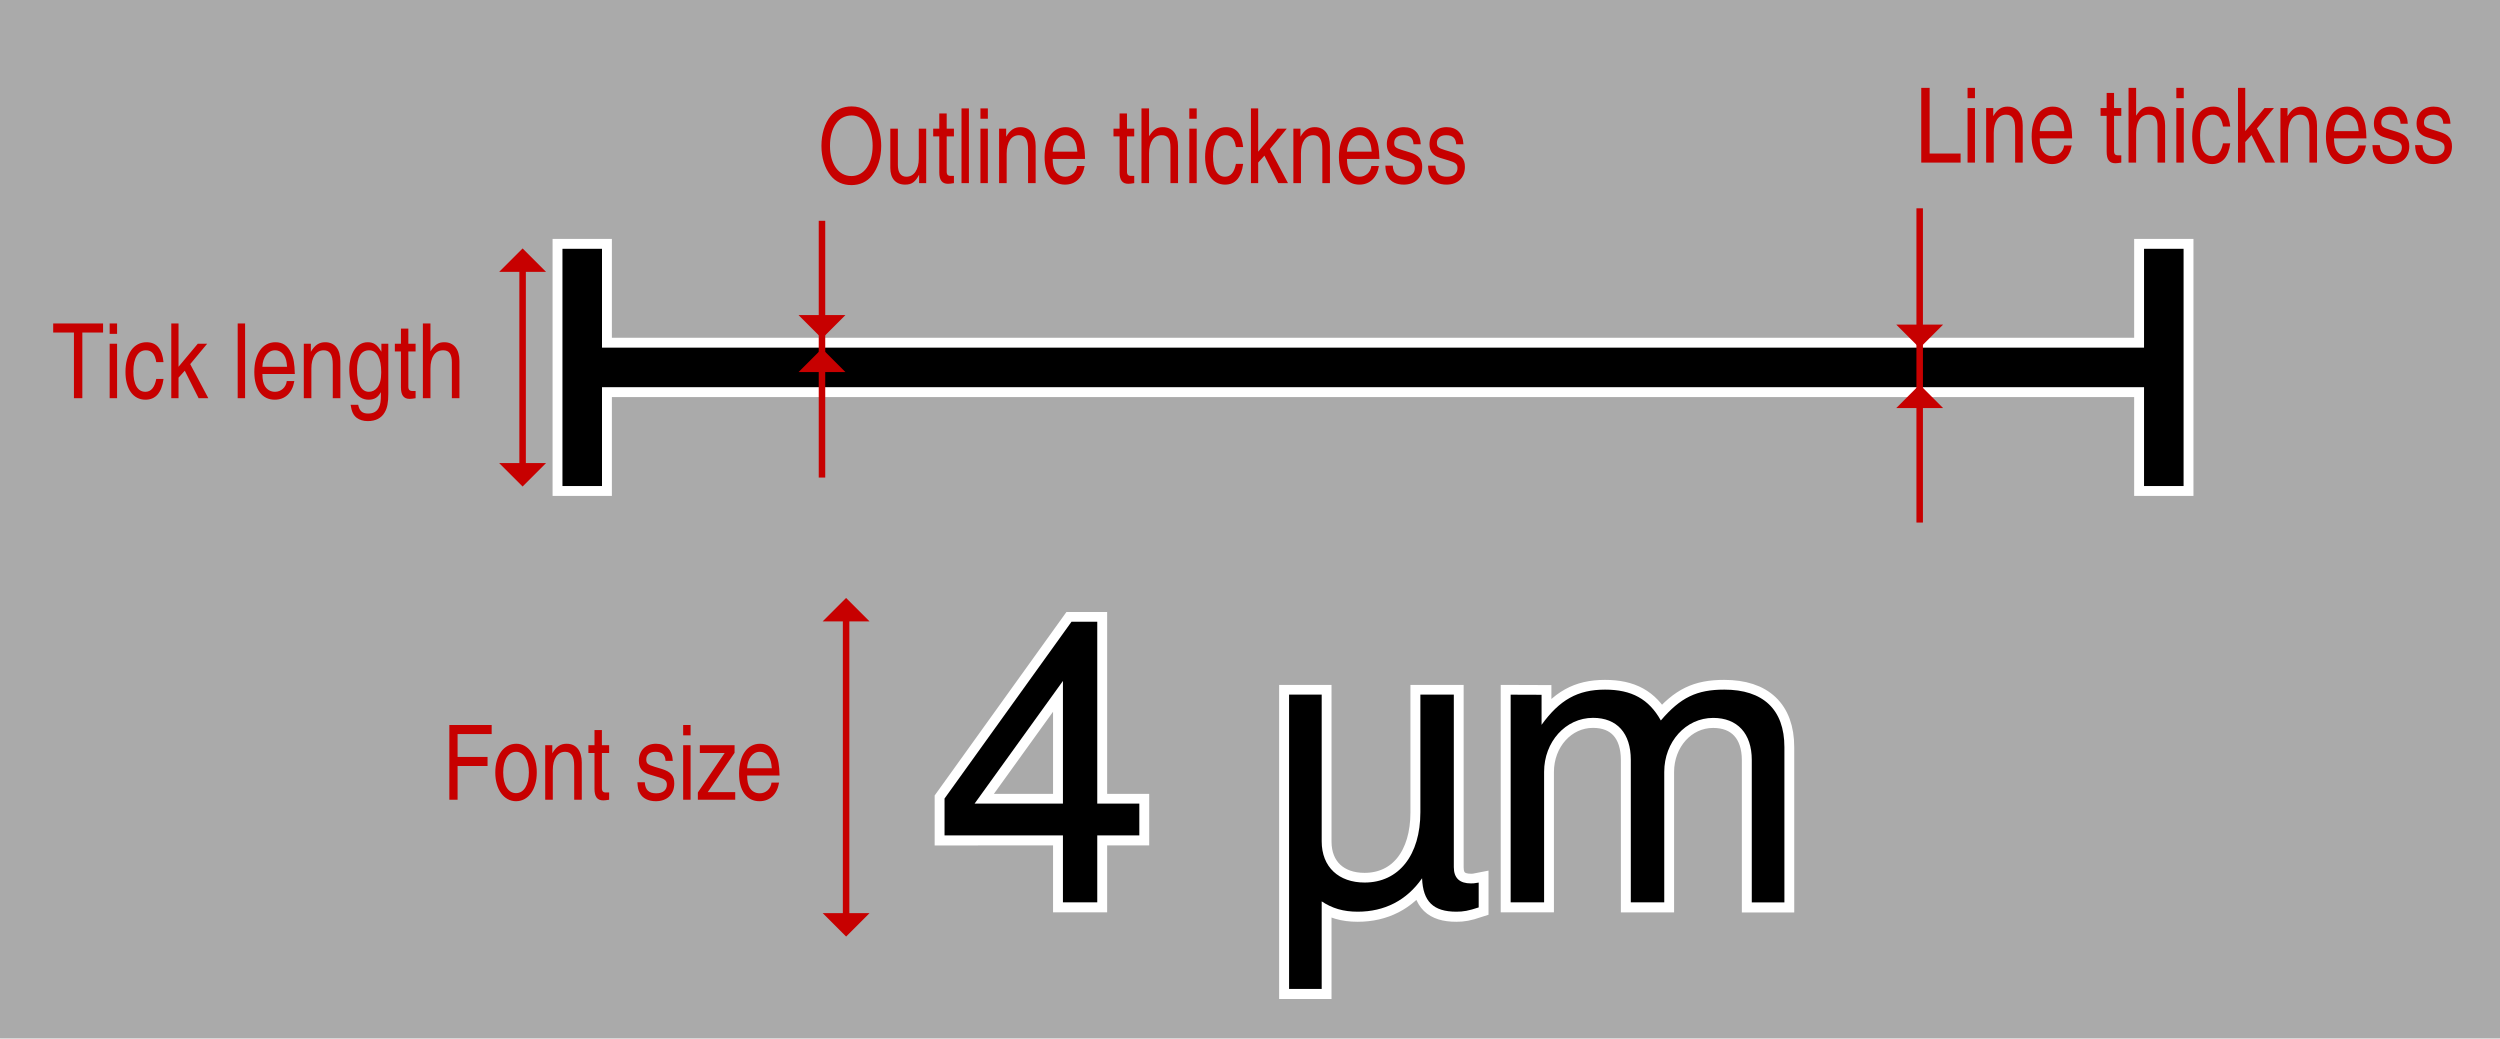
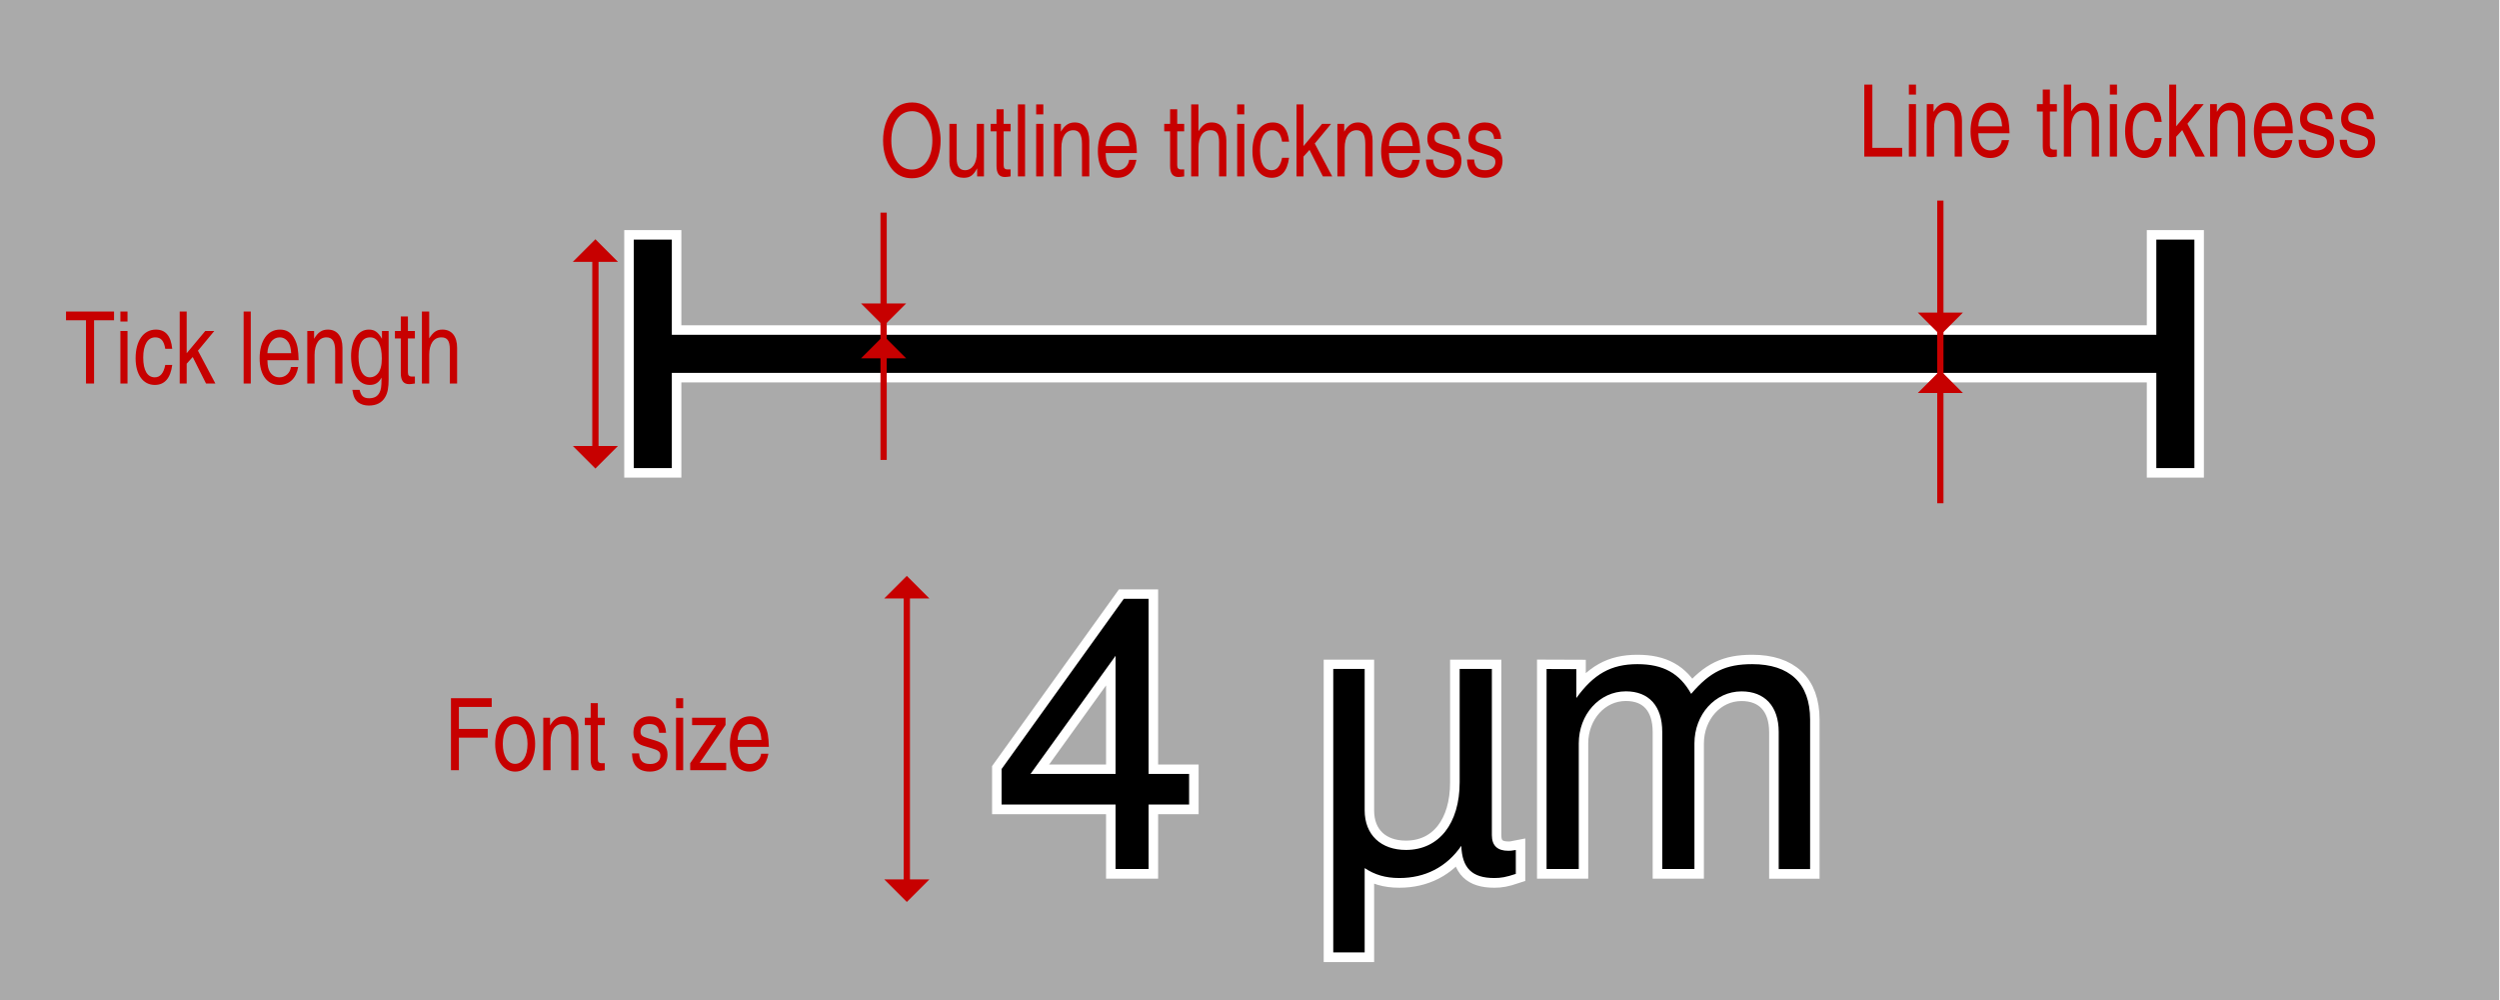
- <svg xmlns="http://www.w3.org/2000/svg" xmlns:xlink="http://www.w3.org/1999/xlink" width="296.546" height="123.167" viewBox="0 0 237.237 98.534" version="1.1" id="svg2">
+ <svg xmlns="http://www.w3.org/2000/svg" xmlns:xlink="http://www.w3.org/1999/xlink" width="307.919" height="123.167" viewBox="0 0 246.336 98.534" version="1.1" id="svg2">
  <defs id="defs4">
    <g id="g6">
      <symbol overflow="visible" id="glyph0-0" style="overflow:visible">
        <path style="stroke:none" d="" id="path9" />
      </symbol>
      <symbol overflow="visible" id="glyph0-1" style="overflow:visible">
        <path style="stroke:none" d="m 2.359,-1.219 0,1.219 0.625,0 0,-1.219 0.766,0 0,-0.578 -0.766,0 0,-3.312 -0.469,0 -2.312,3.219 0,0.672 z m 0,-0.578 -1.609,0 1.609,-2.234 z" id="path12" />
      </symbol>
      <symbol overflow="visible" id="glyph0-2" style="overflow:visible">
        <path style="stroke:none" d="" id="path15" />
      </symbol>
      <symbol overflow="visible" id="glyph0-3" style="overflow:visible">
        <path style="stroke:none" d="M 3.922,-0.359 C 3.844,-0.344 3.812,-0.344 3.781,-0.344 c -0.203,0 -0.312,-0.094 -0.312,-0.297 l 0,-3.141 -0.609,0 0,2.141 c 0,0.781 -0.391,1.281 -1.016,1.281 -0.469,0 -0.781,-0.281 -0.781,-0.75 l 0,-2.672 -0.594,0 0,5.359 0.594,0 0,-1.594 c 0.188,0.125 0.391,0.188 0.656,0.188 0.484,0 0.891,-0.203 1.172,-0.609 0.016,0.422 0.203,0.609 0.625,0.609 0.125,0 0.219,-0.016 0.406,-0.078 z" id="path18" />
      </symbol>
      <symbol overflow="visible" id="glyph0-4" style="overflow:visible">
        <path style="stroke:none" d="M 0.5,-3.781 0.5,0 l 0.609,0 0,-2.375 C 1.109,-2.922 1.5,-3.359 2,-3.359 c 0.438,0 0.688,0.281 0.688,0.766 l 0,2.594 0.609,0 0,-2.375 c 0,-0.547 0.391,-0.984 0.891,-0.984 0.438,0 0.703,0.281 0.703,0.766 l 0,2.594 0.594,0 0,-2.828 c 0,-0.688 -0.391,-1.047 -1.094,-1.047 -0.5,0 -0.797,0.141 -1.156,0.562 -0.219,-0.391 -0.531,-0.562 -1.016,-0.562 -0.5,0 -0.828,0.188 -1.156,0.641 l 0,-0.547 z" id="path21" />
      </symbol>
      <symbol overflow="visible" id="glyph0-5" style="overflow:visible">
        <path style="stroke:none" d="M 1.859,-3.641 1.859,0 2.5,0 l 0,-5.109 -0.422,0 c -0.219,0.781 -0.359,0.891 -1.344,1.016 l 0,0.453 z" id="path24" />
      </symbol>
      <symbol overflow="visible" id="glyph0-6" style="overflow:visible">
        <path style="stroke:none" d="m 1.594,-2.344 0.344,0 c 0.703,0 1.062,0.312 1.062,0.922 0,0.641 -0.406,1.031 -1.062,1.031 -0.688,0 -1.031,-0.344 -1.078,-1.094 l -0.625,0 c 0.031,0.406 0.094,0.672 0.219,0.906 0.266,0.484 0.766,0.75 1.469,0.75 1.047,0 1.719,-0.641 1.719,-1.594 0,-0.656 -0.25,-1.016 -0.859,-1.219 C 3.25,-2.828 3.5,-3.188 3.5,-3.703 c 0,-0.875 -0.594,-1.406 -1.562,-1.406 -1.031,0 -1.578,0.562 -1.594,1.656 l 0.625,0 c 0.016,-0.312 0.047,-0.484 0.125,-0.641 0.141,-0.281 0.453,-0.453 0.844,-0.453 0.562,0 0.906,0.328 0.906,0.859 0,0.359 -0.125,0.578 -0.406,0.703 -0.172,0.062 -0.406,0.094 -0.844,0.109 z" id="path27" />
      </symbol>
      <symbol overflow="visible" id="glyph0-7" style="overflow:visible">
        <path style="stroke:none" d="m 1.375,-0.75 -0.75,0 0,0.75 0.75,0 z" id="path30" />
      </symbol>
      <symbol overflow="visible" id="glyph0-8" style="overflow:visible">
        <path style="stroke:none" d="m 3.75,-5.109 -3.422,0 0,0.625 2.766,0 C 1.875,-2.75 1.375,-1.672 1,0 L 1.672,0 C 1.953,-1.641 2.594,-3.047 3.75,-4.578 z" id="path33" />
      </symbol>
      <symbol overflow="visible" id="glyph0-9" style="overflow:visible">
        <path style="stroke:none" d="M 0.5,-3.781 0.5,0 l 0.609,0 0,-2.078 c 0,-0.781 0.406,-1.281 1.016,-1.281 0.484,0 0.781,0.297 0.781,0.75 l 0,2.609 0.609,0 0,-2.859 c 0,-0.625 -0.469,-1.016 -1.203,-1.016 -0.562,0 -0.922,0.203 -1.25,0.734 l 0,-0.641 z" id="path36" />
      </symbol>
      <symbol overflow="visible" id="glyph0-10" style="overflow:visible">
        <path style="stroke:none" d="m 1.984,-5.109 c -0.484,0 -0.906,0.219 -1.172,0.562 -0.344,0.453 -0.5,1.125 -0.5,2.078 0,1.719 0.578,2.641 1.672,2.641 1.078,0 1.672,-0.922 1.672,-2.594 0,-1 -0.156,-1.656 -0.5,-2.125 -0.266,-0.359 -0.688,-0.562 -1.172,-0.562 z m 0,0.562 c 0.688,0 1.016,0.688 1.016,2.062 0,1.453 -0.328,2.125 -1.031,2.125 -0.672,0 -1.016,-0.703 -1.016,-2.109 0,-1.391 0.344,-2.078 1.031,-2.078 z" id="path39" />
      </symbol>
      <symbol overflow="visible" id="glyph0-11" style="overflow:visible">
        <path style="stroke:none" d="m 3.594,-3.781 c -0.125,-0.828 -0.672,-1.328 -1.453,-1.328 -0.562,0 -1.062,0.281 -1.375,0.734 -0.312,0.5 -0.453,1.125 -0.453,2.047 0,0.859 0.125,1.406 0.422,1.859 0.281,0.406 0.734,0.641 1.297,0.641 0.969,0 1.656,-0.719 1.656,-1.734 0,-0.938 -0.641,-1.609 -1.562,-1.609 -0.5,0 -0.891,0.188 -1.172,0.562 0.016,-1.25 0.422,-1.938 1.141,-1.938 0.453,0 0.766,0.281 0.859,0.766 z m -1.547,1.172 c 0.625,0 1,0.422 1,1.109 0,0.641 -0.438,1.109 -1.016,1.109 -0.594,0 -1.031,-0.5 -1.031,-1.156 0,-0.625 0.422,-1.062 1.047,-1.062 z" id="path42" />
      </symbol>
      <symbol overflow="visible" id="glyph0-12" style="overflow:visible">
        <path style="stroke:none" d="M 2.812,-2.688 C 3.344,-3 3.516,-3.266 3.516,-3.75 c 0,-0.797 -0.625,-1.359 -1.531,-1.359 -0.906,0 -1.531,0.562 -1.531,1.359 0,0.484 0.172,0.734 0.688,1.062 -0.594,0.281 -0.875,0.703 -0.875,1.266 0,0.938 0.703,1.594 1.719,1.594 1,0 1.703,-0.656 1.703,-1.578 0,-0.578 -0.281,-1 -0.875,-1.281 z M 1.984,-4.547 c 0.531,0 0.875,0.312 0.875,0.812 0,0.484 -0.344,0.797 -0.875,0.797 -0.531,0 -0.891,-0.312 -0.891,-0.797 0,-0.5 0.359,-0.812 0.891,-0.812 z m 0,2.141 c 0.625,0 1.062,0.406 1.062,1 0,0.609 -0.438,1.016 -1.078,1.016 -0.625,0 -1.047,-0.422 -1.047,-1.016 0,-0.594 0.422,-1 1.062,-1 z" id="path45" />
      </symbol>
      <symbol overflow="visible" id="glyph0-13" style="overflow:visible">
        <path style="stroke:none" d="m 5.109,-2.766 -2.188,0 0,0.578 1.594,0 0,0.156 c 0,0.922 -0.688,1.609 -1.656,1.609 -0.531,0 -1.016,-0.203 -1.312,-0.531 -0.344,-0.375 -0.562,-1 -0.562,-1.656 0,-1.281 0.734,-2.141 1.844,-2.141 0.797,0 1.375,0.406 1.516,1.094 l 0.688,0 c -0.188,-1.062 -0.984,-1.688 -2.188,-1.688 -0.641,0 -1.172,0.172 -1.578,0.516 -0.609,0.5 -0.953,1.312 -0.953,2.25 0,1.625 0.984,2.75 2.406,2.75 0.719,0 1.281,-0.266 1.797,-0.844 L 4.688,0.031 l 0.422,0 z" id="path48" />
      </symbol>
      <symbol overflow="visible" id="glyph0-14" style="overflow:visible">
        <path style="stroke:none" d="m 3.688,-1.688 c 0,-0.578 -0.031,-0.922 -0.141,-1.203 -0.25,-0.625 -0.828,-0.984 -1.531,-0.984 -1.047,0 -1.734,0.797 -1.734,2.031 0,1.25 0.656,2.016 1.719,2.016 0.859,0 1.469,-0.5 1.609,-1.312 l -0.594,0 c -0.172,0.5 -0.516,0.75 -0.984,0.75 -0.391,0 -0.719,-0.172 -0.922,-0.484 -0.141,-0.219 -0.188,-0.438 -0.188,-0.812 z M 0.922,-2.172 c 0.062,-0.703 0.484,-1.156 1.094,-1.156 0.578,0 1.031,0.484 1.031,1.109 0,0.016 0,0.031 0,0.047 z" id="path51" />
      </symbol>
      <symbol overflow="visible" id="glyph0-15" style="overflow:visible">
        <path style="stroke:none" d="M 0.5,-3.781 0.5,0 l 0.609,0 0,-1.953 c 0,-0.547 0.125,-0.906 0.422,-1.109 0.188,-0.141 0.359,-0.172 0.781,-0.188 l 0,-0.609 C 2.219,-3.875 2.156,-3.875 2.078,-3.875 c -0.391,0 -0.688,0.219 -1.031,0.781 l 0,-0.688 z" id="path54" />
      </symbol>
      <symbol overflow="visible" id="glyph0-16" style="overflow:visible">
        <path style="stroke:none" d="M 3.859,-0.359 C 3.781,-0.344 3.766,-0.344 3.719,-0.344 c -0.203,0 -0.312,-0.109 -0.312,-0.297 l 0,-2.219 c 0,-0.656 -0.5,-1.016 -1.422,-1.016 -0.547,0 -1,0.156 -1.25,0.438 -0.188,0.188 -0.25,0.406 -0.266,0.781 l 0.609,0 c 0.047,-0.469 0.312,-0.672 0.875,-0.672 0.547,0 0.844,0.203 0.844,0.562 l 0,0.156 c 0,0.25 -0.141,0.359 -0.625,0.422 -0.844,0.109 -0.969,0.141 -1.203,0.234 -0.438,0.172 -0.672,0.516 -0.672,1 0,0.688 0.484,1.125 1.25,1.125 0.469,0 0.859,-0.172 1.281,-0.562 0.031,0.391 0.219,0.562 0.609,0.562 0.125,0 0.219,-0.016 0.422,-0.078 z M 2.797,-1.188 c 0,0.203 -0.047,0.328 -0.234,0.484 -0.25,0.234 -0.531,0.344 -0.891,0.344 -0.469,0 -0.75,-0.219 -0.75,-0.609 0,-0.391 0.281,-0.594 0.922,-0.688 0.625,-0.094 0.75,-0.109 0.953,-0.203 z" id="path57" />
      </symbol>
      <symbol overflow="visible" id="glyph0-17" style="overflow:visible">
        <path style="stroke:none" d="m 1.828,-3.781 -0.625,0 0,-1.031 -0.594,0 0,1.031 -0.516,0 0,0.5 0.516,0 0,2.844 c 0,0.391 0.266,0.609 0.734,0.609 0.141,0 0.281,-0.016 0.484,-0.062 l 0,-0.5 C 1.75,-0.375 1.656,-0.359 1.547,-0.359 c -0.266,0 -0.344,-0.078 -0.344,-0.344 l 0,-2.578 0.625,0 z" id="path60" />
      </symbol>
      <symbol overflow="visible" id="glyph0-18" style="overflow:visible">
        <path style="stroke:none" d="m 3.562,-5.25 -0.594,0 0,1.953 C 2.719,-3.688 2.312,-3.875 1.812,-3.875 c -0.984,0 -1.625,0.781 -1.625,1.984 0,1.266 0.625,2.062 1.641,2.062 0.516,0 0.875,-0.203 1.203,-0.672 l 0,0.5 0.531,0 z m -1.656,1.922 c 0.656,0 1.062,0.578 1.062,1.484 0,0.875 -0.422,1.453 -1.047,1.453 -0.672,0 -1.109,-0.594 -1.109,-1.469 0,-0.875 0.438,-1.469 1.094,-1.469 z" id="path63" />
      </symbol>
    </g>
    <clipPath id="clip3">
      <path d="m 71,57 1.719,0 0,7 L 71,64 z" id="path70" />
    </clipPath>
    <clipPath id="clip4">
      <path d="m 42,60 30.719,0 0,2 L 42,62 z" id="path73" />
    </clipPath>
    <clipPath id="clip5">
      <path d="m 42,58 30.719,0 0,6 L 42,64 z" id="path76" />
    </clipPath>
    <clipPath id="clip6">
      <path d="m 44,60 27,0 0,12.633 -27,0 z" id="path79" />
    </clipPath>
    <clipPath id="clip2">
      <rect width="73" height="73" id="rect82" x="0" y="0" />
    </clipPath>
    <g id="surface37969" clip-path="url(#clip2)">
      <path style="fill:none;stroke:#ffffff;stroke-width:1.08;stroke-linecap:butt;stroke-linejoin:miter;stroke-miterlimit:10;stroke-opacity:1" d="m -7.8125e-4,-0.18 0,4.68" transform="translate(43.2,58.43363)" id="path85" />
      <g clip-path="url(#clip3)" clip-rule="nonzero" id="g87">
        <path style="fill:none;stroke:#ffffff;stroke-width:1.08;stroke-linecap:butt;stroke-linejoin:miter;stroke-miterlimit:10;stroke-opacity:1" d="m 28.8,-0.18 0,4.68" transform="translate(43.2,58.43363)" id="path89" />
      </g>
      <g clip-path="url(#clip4)" clip-rule="nonzero" id="g91">
        <path style="fill:none;stroke:#ffffff;stroke-width:1.08;stroke-linecap:butt;stroke-linejoin:miter;stroke-miterlimit:10;stroke-opacity:1" d="m -0.18,2.16 29.16,0" transform="translate(43.2,58.43363)" id="path93" />
      </g>
      <g clip-path="url(#clip5)" clip-rule="nonzero" id="g95">
        <path style="fill:none;stroke:#000000;stroke-width:0.72;stroke-linecap:butt;stroke-linejoin:miter;stroke-miterlimit:10;stroke-opacity:1" d="m -7.8125e-4,-3.90625e-5 0,4.32 M 28.8,-3.90625e-5 28.8,4.32 M -7.8125e-4,2.16 28.8,2.16" transform="translate(43.2,58.43363)" id="path97" />
      </g>
      <g clip-path="url(#clip6)" clip-rule="nonzero" id="g99">
        <path style="fill:none;stroke:#ffffff;stroke-width:0.36;stroke-linecap:butt;stroke-linejoin:miter;stroke-miterlimit:10;stroke-opacity:1" d="m 8.753,10.684 0,1.219 0.625,0 0,-1.219 0.766,0 0,-0.578 -0.766,0 0,-3.312 -0.469,0 -2.312,3.219 0,0.672 z m 0,-0.578 -1.609,0 1.609,-2.234 z m 7.57,1.438 c -0.078,0.016 -0.109,0.016 -0.141,0.016 -0.203,0 -0.312,-0.094 -0.312,-0.297 l 0,-3.141 -0.609,0 0,2.141 c 0,0.781 -0.391,1.281 -1.016,1.281 -0.469,0 -0.781,-0.281 -0.781,-0.75 l 0,-2.672 -0.594,0 0,5.359 0.594,0 0,-1.594 c 0.188,0.125 0.391,0.188 0.656,0.188 0.484,0 0.891,-0.203 1.172,-0.609 0.016,0.422 0.203,0.609 0.625,0.609 0.125,0 0.219,-0.016 0.406,-0.078 z m 0.582,-3.422 0,3.781 0.609,0 0,-2.375 c 0,-0.547 0.391,-0.984 0.891,-0.984 0.438,0 0.688,0.281 0.688,0.766 l 0,2.594 0.609,0 0,-2.375 c 0,-0.547 0.391,-0.984 0.891,-0.984 0.438,0 0.703,0.281 0.703,0.766 l 0,2.594 0.594,0 0,-2.828 c 0,-0.688 -0.391,-1.047 -1.094,-1.047 -0.5,0 -0.797,0.141 -1.156,0.562 -0.219,-0.391 -0.531,-0.562 -1.016,-0.562 -0.5,0 -0.828,0.188 -1.156,0.641 l 0,-0.547 z" transform="translate(43.2,58.43363)" id="path101" />
      </g>
      <g style="fill:#000000;fill-opacity:1" id="g103">
        <use xlink:href="#glyph0-1" x="49.594" y="70.334" id="use105" width="116.61" height="82.353" />
        <use xlink:href="#glyph0-2" x="53.599" y="70.334" id="use107" width="116.61" height="82.353" />
        <use xlink:href="#glyph0-3" x="55.602" y="70.334" id="use109" width="116.61" height="82.353" />
        <use xlink:href="#glyph0-4" x="59.606" y="70.334" id="use111" width="116.61" height="82.353" />
      </g>
    </g>
  </defs>
-   <rect style="color:#000000;fill:#aaaaaa;fill-opacity:1;stroke:none;stroke-width:1;marker:none;visibility:visible;display:inline;overflow:visible;enable-background:accumulate" id="rect3266" width="237.237" height="98.534" x="-1.7285563e-05" y="0" />
-   <use xlink:href="#surface37969" transform="matrix(5.211122,0,0,5.211122,-169.8665,-280.8946)" id="use126" x="0" y="0" width="116.61" height="82.353" />
-   <path style="color:#000000;fill:none;stroke:#c70000;stroke-width:0.617;stroke-miterlimit:4;stroke-opacity:1;stroke-dasharray:none;marker:none;visibility:visible;display:inline;overflow:visible;enable-background:accumulate" d="m 182.168,19.767 0,29.821" id="path4036" />
-   <path style="color:#000000;fill:#c70000;fill-opacity:1;stroke:none;stroke-width:0.5;marker:none;visibility:visible;display:inline;overflow:visible;enable-background:accumulate" d="m 179.943,30.801 2.225,2.225 2.225,-2.225 z" id="path4041" />
-   <path id="path4043" d="m 179.943,38.725 2.225,-2.225 2.225,2.225 z" style="color:#000000;fill:#c70000;fill-opacity:1;stroke:none;stroke-width:0.5;marker:none;visibility:visible;display:inline;overflow:visible;enable-background:accumulate" />
-   <text xml:space="preserve" style="font-size:9.879px;font-style:normal;font-variant:normal;font-weight:normal;font-stretch:condensed;text-indent:0;text-align:start;text-decoration:none;line-height:100%;letter-spacing:0px;word-spacing:0px;text-transform:none;direction:ltr;block-progression:tb;writing-mode:lr-tb;text-anchor:start;baseline-shift:baseline;color:#000000;fill:#c70000;fill-opacity:1;fill-rule:nonzero;stroke:none;stroke-width:0.5;marker:none;visibility:visible;display:inline;overflow:visible;enable-background:accumulate;font-family:Liberation Sans Narrow;-inkscape-font-specification:Liberation Sans Narrow Condensed" x="181.706" y="15.429" id="text4045">
-     <tspan id="tspan4047" x="181.706" y="15.429">Line thickness</tspan>
+   <rect style="color:#000000;fill:#aaaaaa;fill-opacity:1;stroke:none;stroke-width:1;marker:none;visibility:visible;display:inline;overflow:visible;enable-background:accumulate" id="rect3266" width="246.336" height="98.534" x="-8.1483959e-06" y="0" />
+   <use xlink:href="#surface37969" transform="matrix(5.211122,0,0,5.211122,-160.7679,-280.8946)" id="use126" x="0" y="0" width="116.61" height="82.353" />
+   <path style="color:#000000;fill:none;stroke:#c70000;stroke-width:0.617;stroke-miterlimit:4;stroke-opacity:1;stroke-dasharray:none;marker:none;visibility:visible;display:inline;overflow:visible;enable-background:accumulate" d="m 191.267,19.767 0,29.821" id="path4036" />
+   <path style="color:#000000;fill:#c70000;fill-opacity:1;stroke:none;stroke-width:0.5;marker:none;visibility:visible;display:inline;overflow:visible;enable-background:accumulate" d="m 189.042,30.801 2.225,2.225 2.225,-2.225 z" id="path4041" />
+   <path id="path4043" d="m 189.042,38.725 2.225,-2.225 2.225,2.225 z" style="color:#000000;fill:#c70000;fill-opacity:1;stroke:none;stroke-width:0.5;marker:none;visibility:visible;display:inline;overflow:visible;enable-background:accumulate" />
+   <text xml:space="preserve" style="font-size:9.879px;font-style:normal;font-variant:normal;font-weight:normal;font-stretch:condensed;text-indent:0;text-align:end;text-decoration:none;line-height:100%;letter-spacing:0px;word-spacing:0px;text-transform:none;direction:ltr;block-progression:tb;writing-mode:lr-tb;text-anchor:end;baseline-shift:baseline;color:#000000;fill:#c70000;fill-opacity:1;fill-rule:nonzero;stroke:none;stroke-width:0.5;marker:none;visibility:visible;display:inline;overflow:visible;enable-background:accumulate;font-family:Liberation Sans Narrow;-inkscape-font-specification:Liberation Sans Narrow Condensed" x="241.19" y="15.429" id="text4045">
+     <tspan id="tspan4047" x="241.19" y="15.429">Line thickness</tspan>
  </text>
-   <g id="g4057" transform="matrix(1.543637,0,0,1.543637,31.54341,-21.01339)">
+   <g id="g4057" transform="matrix(1.543637,0,0,1.543637,40.64207,-21.01339)">
    <path style="color:#000000;fill:none;stroke:#c70000;stroke-width:0.4;stroke-linecap:butt;stroke-miterlimit:4;stroke-opacity:1;stroke-dasharray:none;marker:none;visibility:visible;display:inline;overflow:visible;enable-background:accumulate" d="m 31.579,50.612 0,20.336" id="path4049" />
    <path style="color:#000000;fill:#c70000;fill-opacity:1;stroke:none;stroke-width:0.5;marker:none;visibility:visible;display:inline;overflow:visible;enable-background:accumulate" d="m 33.021,51.814 -1.442,-1.442 -1.442,1.442 z" id="path4051" />
    <path id="path4053" d="m 30.138,69.746 1.442,1.442 1.442,-1.442 z" style="color:#000000;fill:#c70000;fill-opacity:1;stroke:none;stroke-width:0.5;marker:none;visibility:visible;display:inline;overflow:visible;enable-background:accumulate" />
  </g>
-   <text id="text4062" y="75.891" x="41.937" style="font-size:9.879px;font-style:normal;font-variant:normal;font-weight:normal;font-stretch:condensed;text-indent:0;text-align:start;text-decoration:none;line-height:100%;letter-spacing:0px;word-spacing:0px;text-transform:none;direction:ltr;block-progression:tb;writing-mode:lr-tb;text-anchor:start;baseline-shift:baseline;color:#000000;fill:#c70000;fill-opacity:1;fill-rule:nonzero;stroke:none;stroke-width:0.5;marker:none;visibility:visible;display:inline;overflow:visible;enable-background:accumulate;font-family:Liberation Sans Narrow;-inkscape-font-specification:Liberation Sans Narrow Condensed" xml:space="preserve">
-     <tspan y="75.891" x="41.937" id="tspan4064">Font size</tspan>
+   <text id="text4062" y="75.891" x="82.878" style="font-size:9.879px;font-style:normal;font-variant:normal;font-weight:normal;font-stretch:condensed;text-indent:0;text-align:end;text-decoration:none;line-height:100%;letter-spacing:0px;word-spacing:0px;text-transform:none;direction:ltr;block-progression:tb;writing-mode:lr-tb;text-anchor:end;baseline-shift:baseline;color:#000000;fill:#c70000;fill-opacity:1;fill-rule:nonzero;stroke:none;stroke-width:0.5;marker:none;visibility:visible;display:inline;overflow:visible;enable-background:accumulate;font-family:Liberation Sans Narrow;-inkscape-font-specification:Liberation Sans Narrow Condensed" xml:space="preserve">
+     <tspan y="75.891" x="82.878" id="tspan4064">Font size</tspan>
  </text>
-   <path style="color:#000000;fill:none;stroke:#c70000;stroke-width:0.617;stroke-linecap:butt;stroke-miterlimit:4;stroke-opacity:1;stroke-dasharray:none;marker:none;visibility:visible;display:inline;overflow:visible;enable-background:accumulate" d="m 49.592,24.619 0,20.604" id="path4088" />
-   <path style="color:#000000;fill:#c70000;fill-opacity:1;stroke:none;stroke-width:0.5;marker:none;visibility:visible;display:inline;overflow:visible;enable-background:accumulate" d="m 51.818,25.8 -2.225,-2.225 -2.225,2.225 z" id="path4090" />
-   <path id="path4092" d="m 47.367,43.944 2.225,2.225 2.225,-2.225 z" style="color:#000000;fill:#c70000;fill-opacity:1;stroke:none;stroke-width:0.5;marker:none;visibility:visible;display:inline;overflow:visible;enable-background:accumulate" />
-   <text id="text4097" y="37.787" x="4.938" style="font-size:9.879px;font-style:normal;font-variant:normal;font-weight:normal;font-stretch:condensed;text-indent:0;text-align:start;text-decoration:none;line-height:100%;letter-spacing:0px;word-spacing:0px;text-transform:none;direction:ltr;block-progression:tb;writing-mode:lr-tb;text-anchor:start;baseline-shift:baseline;color:#000000;fill:#c70000;fill-opacity:1;fill-rule:nonzero;stroke:none;stroke-width:0.5;marker:none;visibility:visible;display:inline;overflow:visible;enable-background:accumulate;font-family:Liberation Sans Narrow;-inkscape-font-specification:Liberation Sans Narrow Condensed" xml:space="preserve">
-     <tspan y="37.787" x="4.938" id="tspan4099">Tick length</tspan>
+   <path style="color:#000000;fill:none;stroke:#c70000;stroke-width:0.617;stroke-linecap:butt;stroke-miterlimit:4;stroke-opacity:1;stroke-dasharray:none;marker:none;visibility:visible;display:inline;overflow:visible;enable-background:accumulate" d="m 58.691,24.619 0,20.604" id="path4088" />
+   <path style="color:#000000;fill:#c70000;fill-opacity:1;stroke:none;stroke-width:0.5;marker:none;visibility:visible;display:inline;overflow:visible;enable-background:accumulate" d="m 60.916,25.8 -2.225,-2.225 -2.225,2.225 z" id="path4090" />
+   <path id="path4092" d="m 56.466,43.944 2.225,2.225 2.225,-2.225 z" style="color:#000000;fill:#c70000;fill-opacity:1;stroke:none;stroke-width:0.5;marker:none;visibility:visible;display:inline;overflow:visible;enable-background:accumulate" />
+   <text id="text4097" y="37.787" x="52.333" style="font-size:9.879px;font-style:normal;font-variant:normal;font-weight:normal;font-stretch:condensed;text-indent:0;text-align:end;text-decoration:none;line-height:100%;letter-spacing:0px;word-spacing:0px;text-transform:none;direction:ltr;block-progression:tb;writing-mode:lr-tb;text-anchor:end;baseline-shift:baseline;color:#000000;fill:#c70000;fill-opacity:1;fill-rule:nonzero;stroke:none;stroke-width:0.5;marker:none;visibility:visible;display:inline;overflow:visible;enable-background:accumulate;font-family:Liberation Sans Narrow;-inkscape-font-specification:Liberation Sans Narrow Condensed" xml:space="preserve">
+     <tspan y="37.787" x="52.333" id="tspan4099">Tick length</tspan>
  </text>
-   <path id="path4101" d="m 78.002,20.953 0,24.365" style="color:#000000;fill:none;stroke:#c70000;stroke-width:0.617;stroke-miterlimit:4;stroke-opacity:1;stroke-dasharray:none;marker:none;visibility:visible;display:inline;overflow:visible;enable-background:accumulate" />
-   <path id="path4103" d="m 75.777,29.9 2.225,2.225 2.225,-2.225 z" style="color:#000000;fill:#c70000;fill-opacity:1;stroke:none;stroke-width:0.5;marker:none;visibility:visible;display:inline;overflow:visible;enable-background:accumulate" />
-   <path style="color:#000000;fill:#c70000;fill-opacity:1;stroke:none;stroke-width:0.5;marker:none;visibility:visible;display:inline;overflow:visible;enable-background:accumulate" d="m 75.777,35.309 2.225,-2.225 2.225,2.225 z" id="path4105" />
-   <text xml:space="preserve" style="font-size:9.879px;font-style:normal;font-variant:normal;font-weight:normal;font-stretch:condensed;text-indent:0;text-align:start;text-decoration:none;line-height:100%;letter-spacing:0px;word-spacing:0px;text-transform:none;direction:ltr;block-progression:tb;writing-mode:lr-tb;text-anchor:start;baseline-shift:baseline;color:#000000;fill:#c70000;fill-opacity:1;fill-rule:nonzero;stroke:none;stroke-width:0.5;marker:none;visibility:visible;display:inline;overflow:visible;enable-background:accumulate;font-family:Liberation Sans Narrow;-inkscape-font-specification:Liberation Sans Narrow Condensed" x="77.636" y="17.376" id="text4107">
-     <tspan id="tspan4109" x="77.636" y="17.376">Outline thickness</tspan>
+   <path id="path4101" d="m 87.101,20.953 0,24.365" style="color:#000000;fill:none;stroke:#c70000;stroke-width:0.617;stroke-miterlimit:4;stroke-opacity:1;stroke-dasharray:none;marker:none;visibility:visible;display:inline;overflow:visible;enable-background:accumulate" />
+   <path id="path4103" d="m 84.875,29.9 2.225,2.225 2.225,-2.225 z" style="color:#000000;fill:#c70000;fill-opacity:1;stroke:none;stroke-width:0.5;marker:none;visibility:visible;display:inline;overflow:visible;enable-background:accumulate" />
+   <path style="color:#000000;fill:#c70000;fill-opacity:1;stroke:none;stroke-width:0.5;marker:none;visibility:visible;display:inline;overflow:visible;enable-background:accumulate" d="m 84.875,35.309 2.225,-2.225 2.225,2.225 z" id="path4105" />
+   <text xml:space="preserve" style="font-size:9.879px;font-style:normal;font-variant:normal;font-weight:normal;font-stretch:condensed;text-indent:0;text-align:start;text-decoration:none;line-height:100%;letter-spacing:0px;word-spacing:0px;text-transform:none;direction:ltr;block-progression:tb;writing-mode:lr-tb;text-anchor:start;baseline-shift:baseline;color:#000000;fill:#c70000;fill-opacity:1;fill-rule:nonzero;stroke:none;stroke-width:0.5;marker:none;visibility:visible;display:inline;overflow:visible;enable-background:accumulate;font-family:Liberation Sans Narrow;-inkscape-font-specification:Liberation Sans Narrow Condensed" x="86.735" y="17.376" id="text4107">
+     <tspan id="tspan4109" x="86.735" y="17.376">Outline thickness</tspan>
  </text>
</svg>
